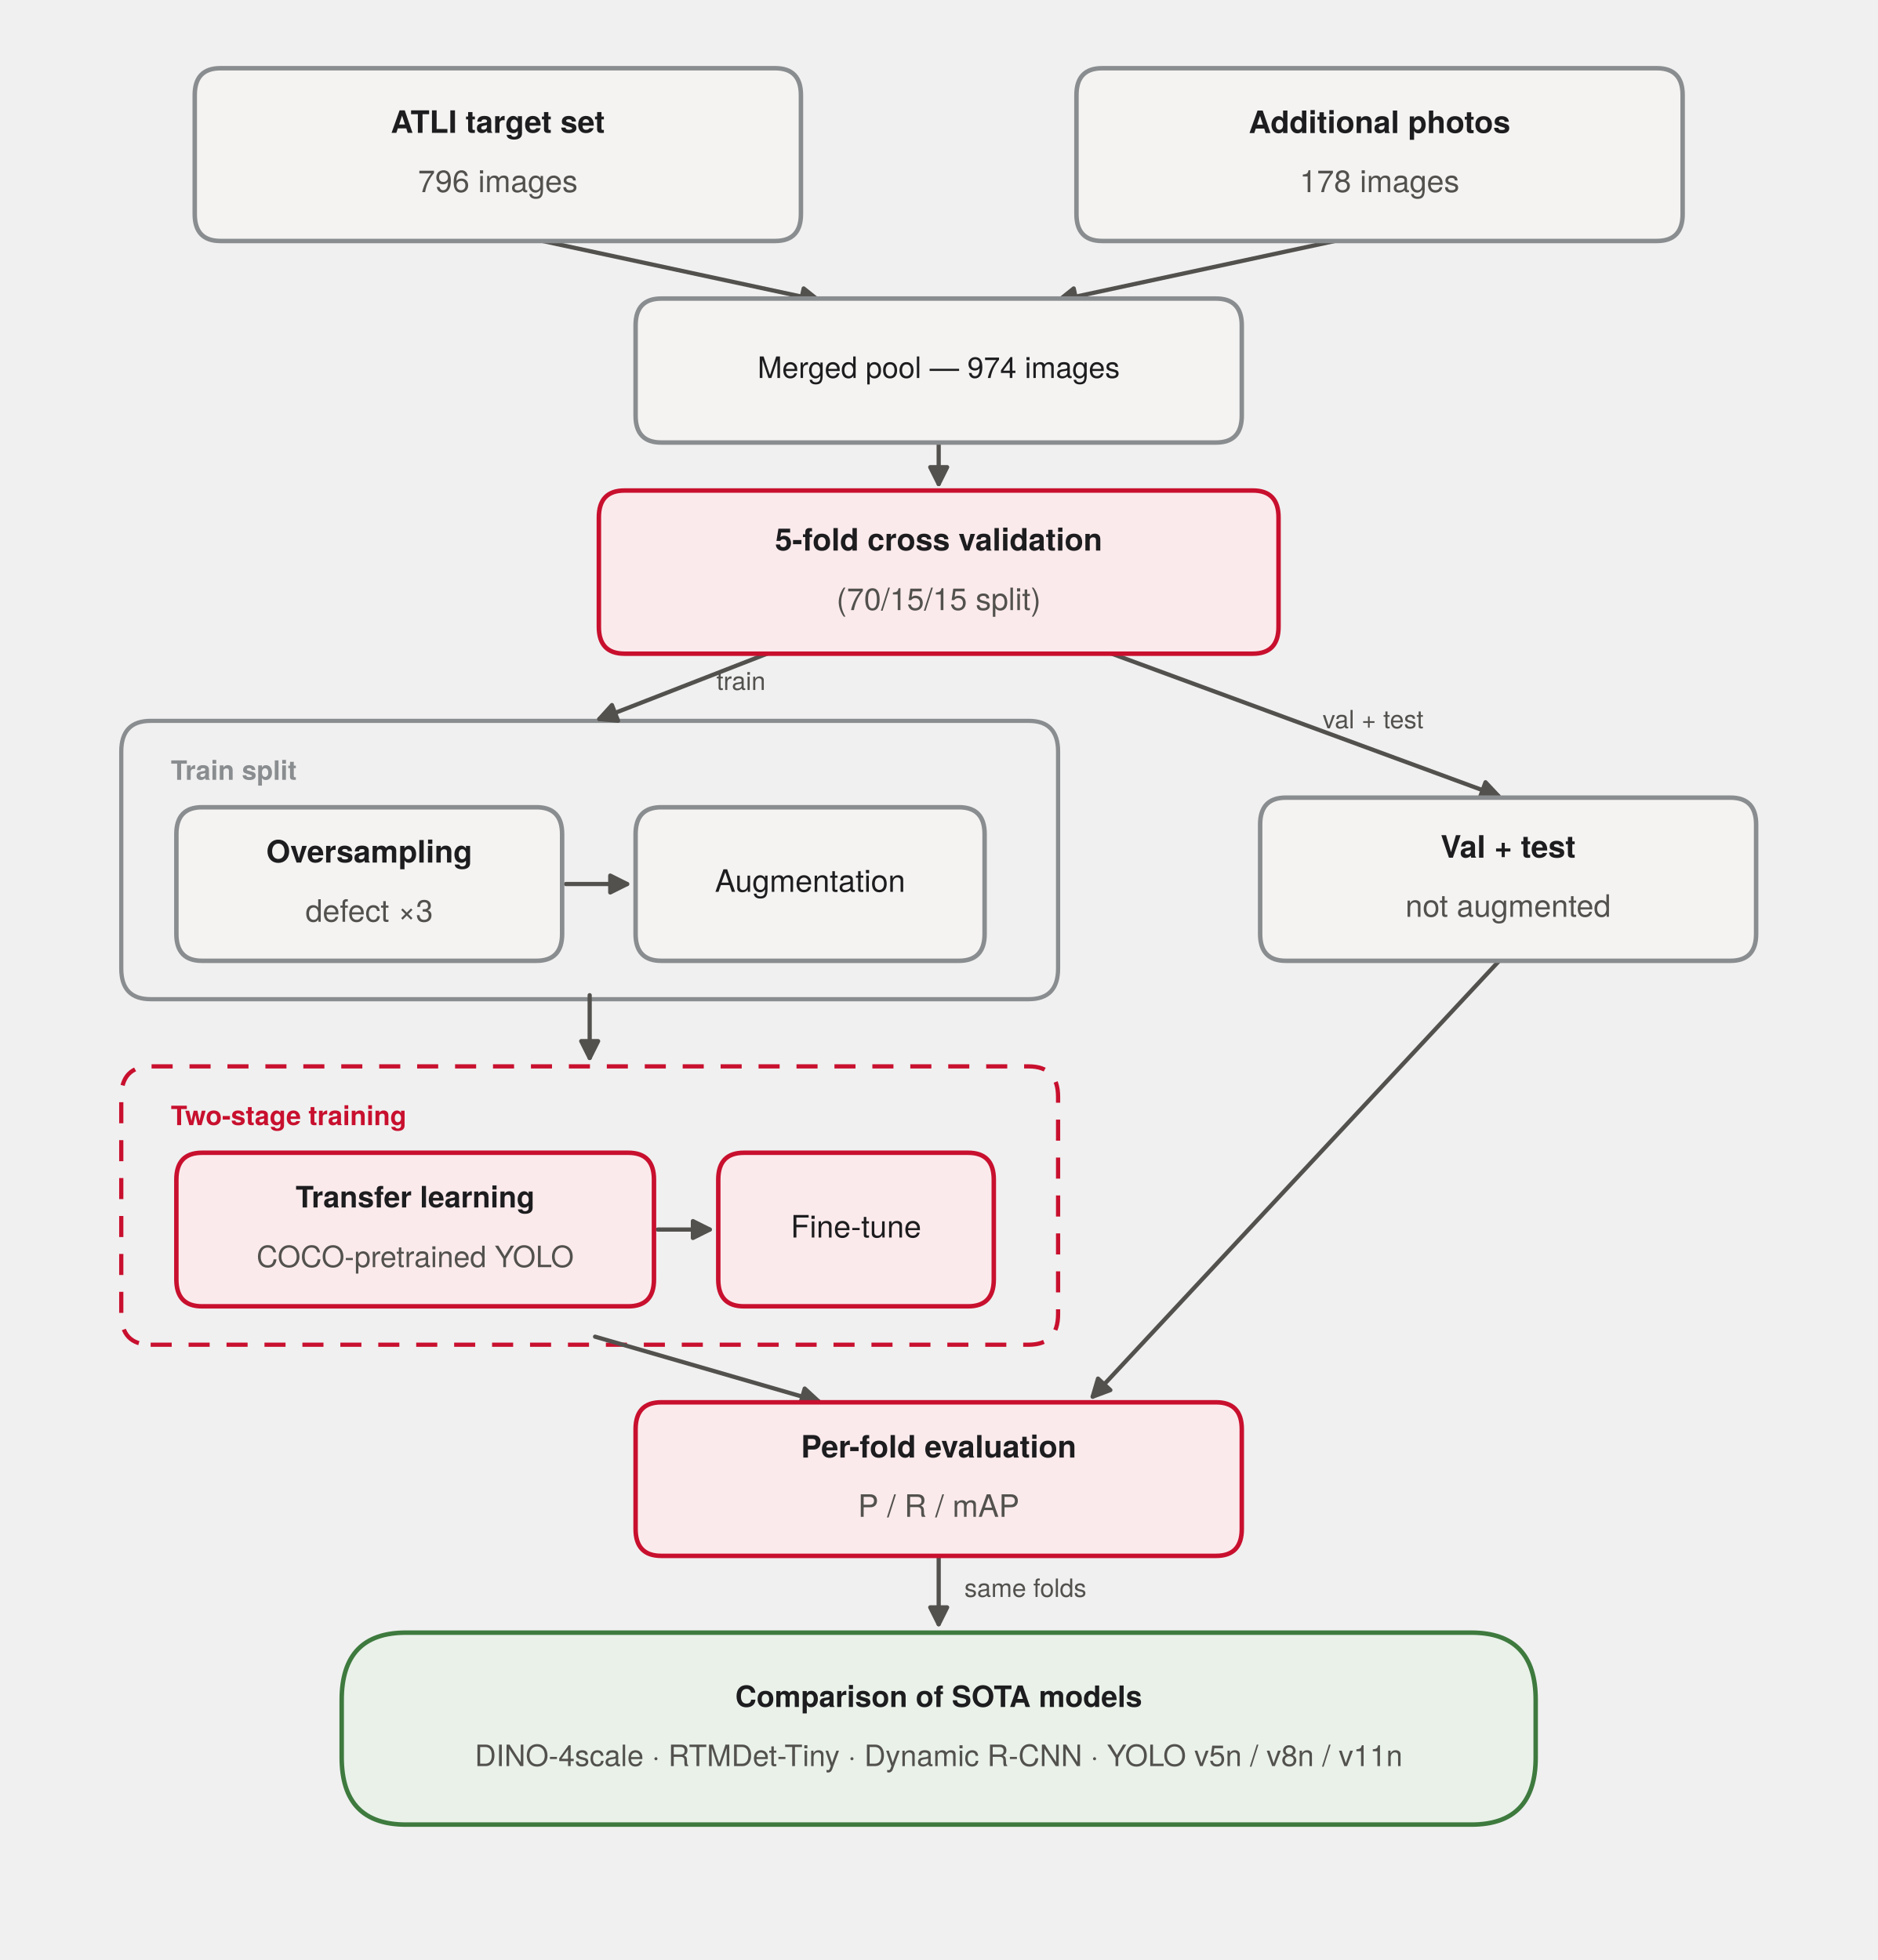
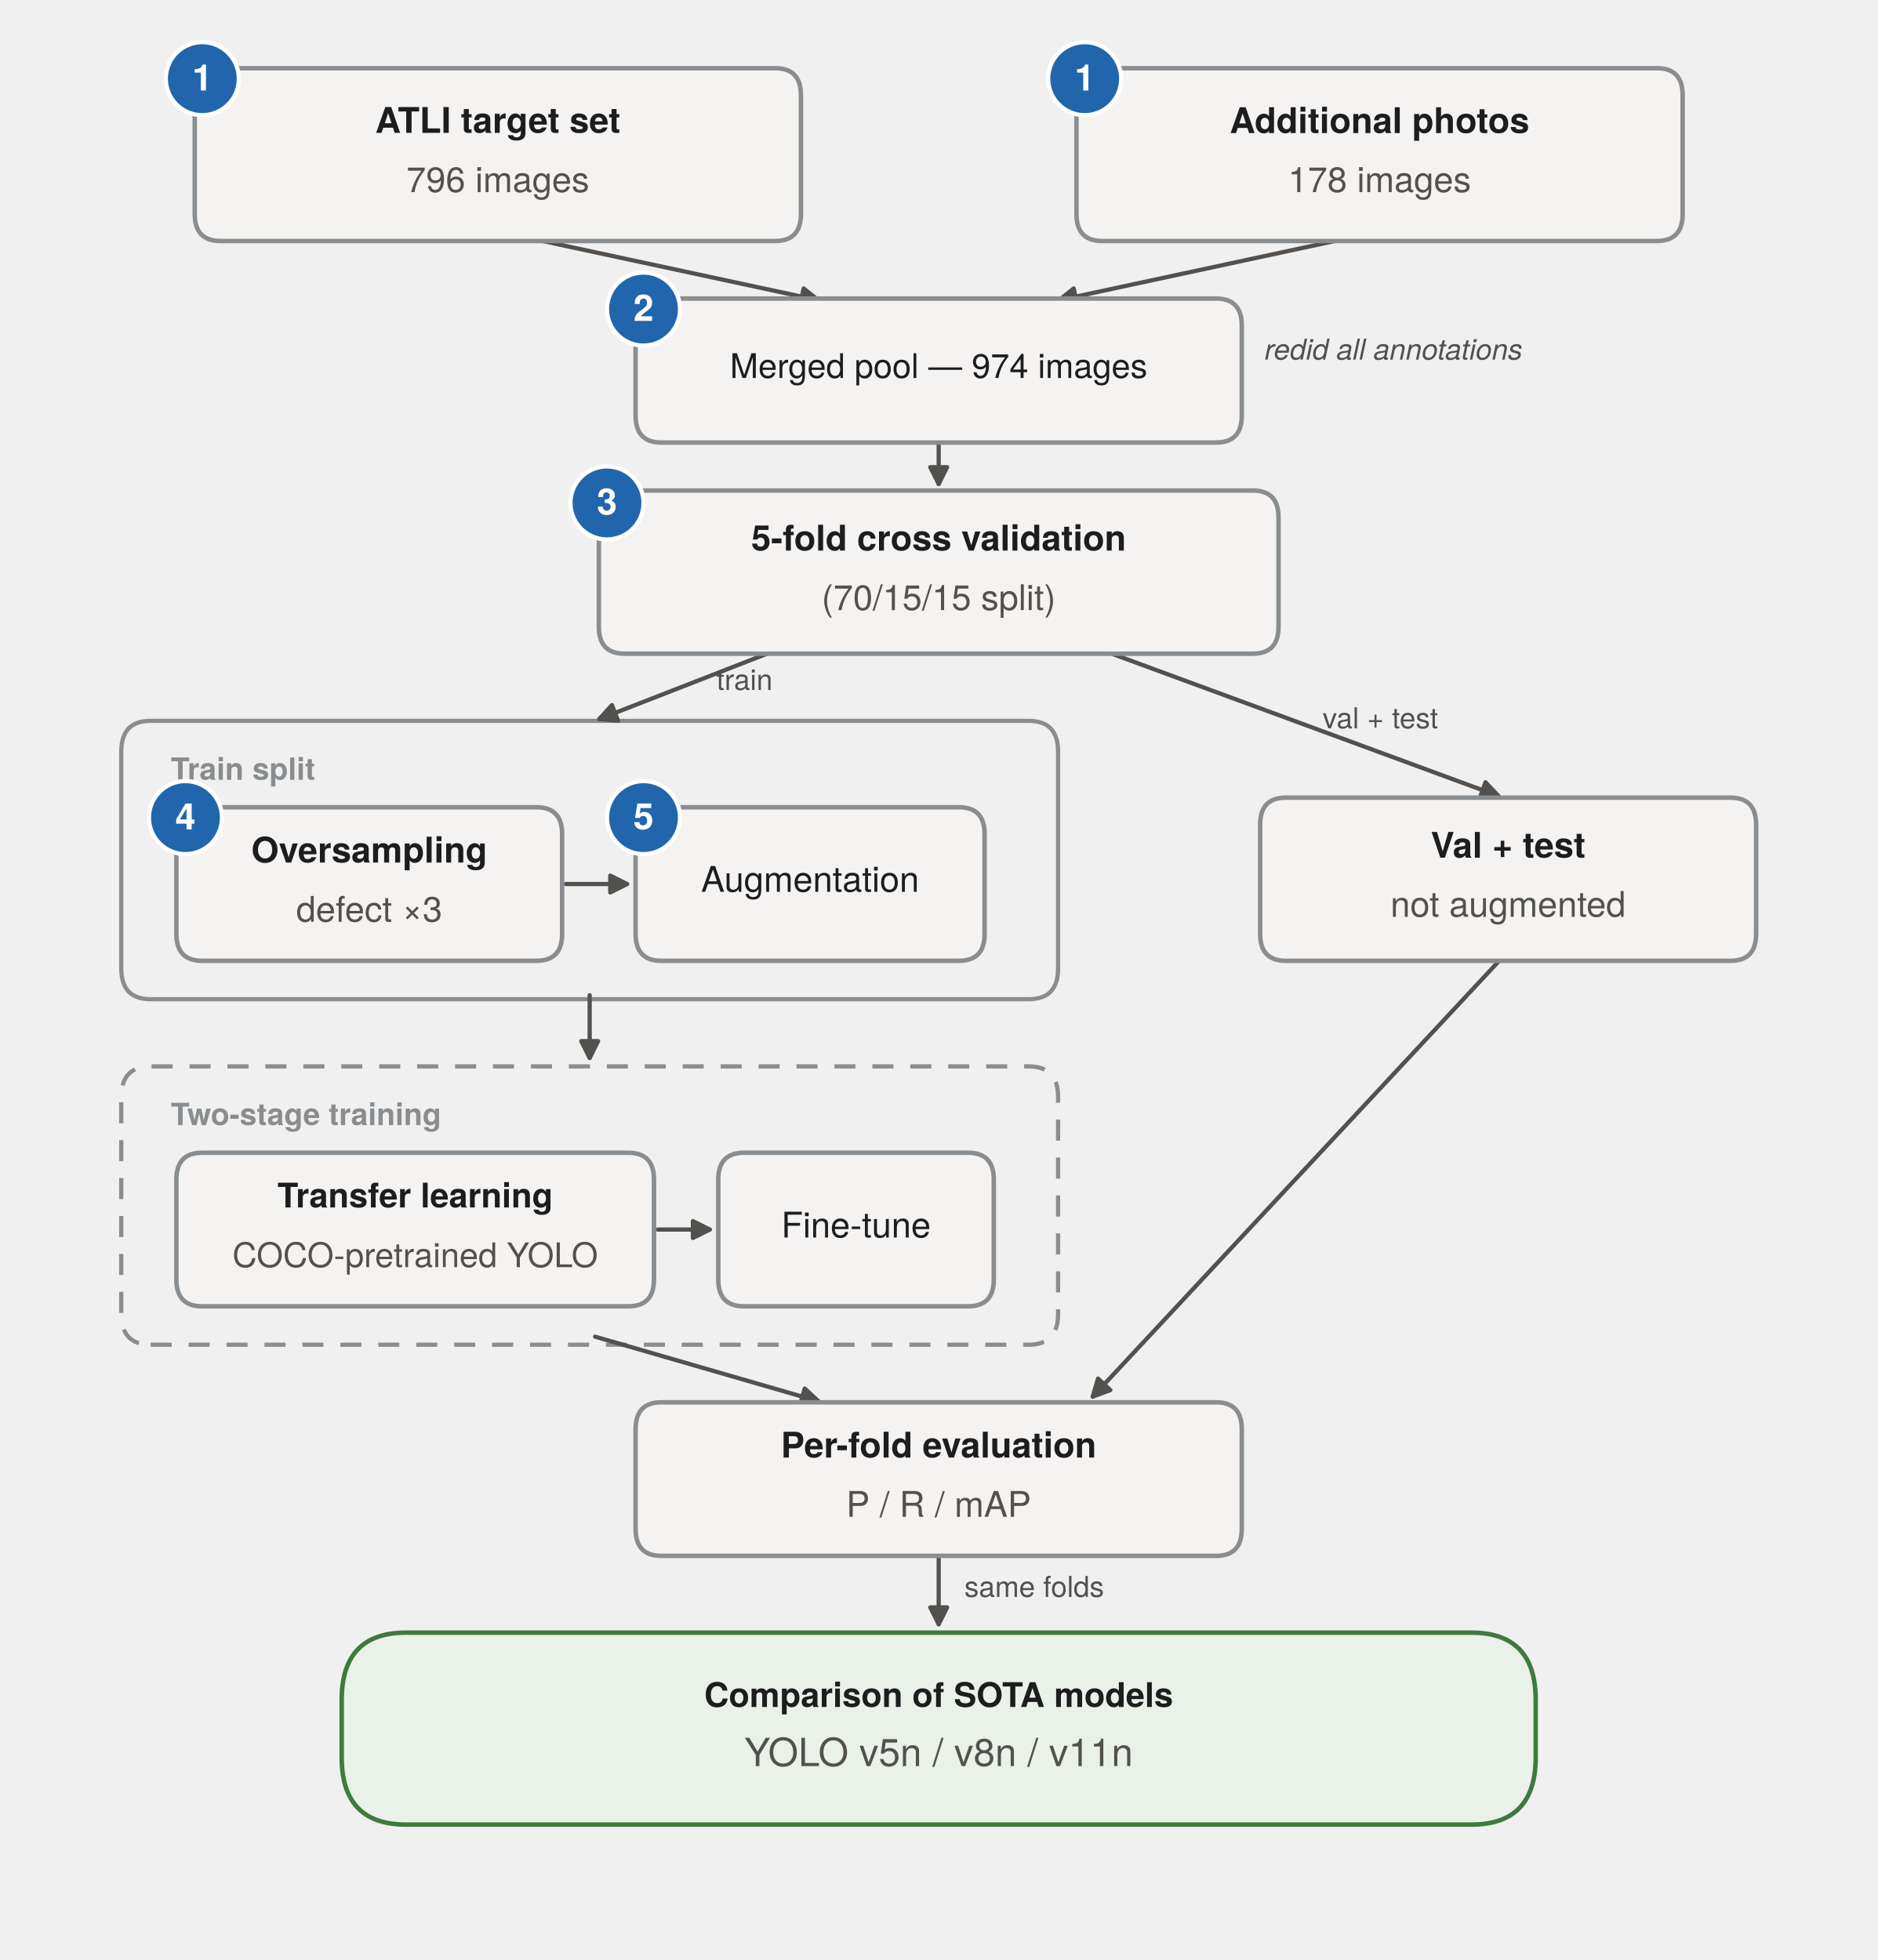
<svg xmlns="http://www.w3.org/2000/svg" width="668.08pt" height="697.6pt" viewBox="0 0 668.08 697.6" version="1.1">
  <defs>
    <style type="text/css">*{stroke-linejoin: round; stroke-linecap: butt}</style>
  </defs>
  <g id="figure_1">
    <g id="patch_1">
      <path d="M 0 697.6  L 668.08 697.6  L 668.08 0  L 0 0  L 0 697.6  z " style="fill: none; opacity: 0" />
    </g>
    <g id="axes_1">
      <g id="patch_2">
        <path d="M 179.114 82.772  Q 235.99 94.992 291.227 106.859  " clip-path="url(#p7f52836256)" style="fill: none; stroke: #52514e; stroke-width: 1.5; stroke-linecap: round" />
        <path d="M 285.991 102.665  L 291.227 106.859  L 284.731 108.531  L 285.991 102.665  z " clip-path="url(#p7f52836256)" style="fill: #52514e; stroke: #52514e; stroke-width: 1.5; stroke-linecap: round" />
      </g>
      <g id="patch_3">
        <path d="M 488.966 82.772  Q 432.09 94.992 376.853 106.859  " clip-path="url(#p7f52836256)" style="fill: none; stroke: #52514e; stroke-width: 1.5; stroke-linecap: round" />
        <path d="M 383.349 108.531  L 376.853 106.859  L 382.089 102.665  L 383.349 108.531  z " clip-path="url(#p7f52836256)" style="fill: #52514e; stroke: #52514e; stroke-width: 1.5; stroke-linecap: round" />
      </g>
      <g id="patch_4">
        <path d="M 334.04 156.087  Q 334.04 165.017 334.04 172.271  " clip-path="url(#p7f52836256)" style="fill: none; stroke: #52514e; stroke-width: 1.5; stroke-linecap: round" />
        <path d="M 337.04 166.271  L 334.04 172.271  L 331.04 166.271  L 337.04 166.271  z " clip-path="url(#p7f52836256)" style="fill: #52514e; stroke: #52514e; stroke-width: 1.5; stroke-linecap: round" />
      </g>
      <g id="patch_5">
        <path d="M 53.611 355.632  L 366.07 355.632  Q 376.529 355.632 376.529 344.701  L 376.529 267.499  Q 376.529 256.568 366.07 256.568  L 53.611 256.568  Q 43.152 256.568 43.152 267.499  L 43.152 344.701  Q 43.152 355.632 53.611 355.632  L 53.611 355.632  z " clip-path="url(#p7f52836256)" style="fill: none; stroke: #8a8d8f; stroke-width: 1.5; stroke-linejoin: miter" />
      </g>
      <g id="patch_6">
        <path d="M 201.383 314.64  Q 213.111 314.64 223.162 314.64  " clip-path="url(#p7f52836256)" style="fill: none; stroke: #52514e; stroke-width: 1.5; stroke-linecap: round" />
        <path d="M 217.162 311.64  L 223.162 314.64  L 217.162 317.64  L 217.162 311.64  z " clip-path="url(#p7f52836256)" style="fill: #52514e; stroke: #52514e; stroke-width: 1.5; stroke-linecap: round" />
      </g>
      <g id="patch_7">
        <path d="M 279.88 229.967  Q 245.79 243.247 213.263 255.918  " clip-path="url(#p7f52836256)" style="fill: none; stroke: #52514e; stroke-width: 1.5; stroke-linecap: round" />
        <path d="M 219.943 256.535  L 213.263 255.918  L 217.765 250.945  L 219.943 256.535  z " clip-path="url(#p7f52836256)" style="fill: #52514e; stroke: #52514e; stroke-width: 1.5; stroke-linecap: round" />
      </g>
      <g id="patch_8">
        <path d="M 388.211 229.931  Q 461.506 256.909 533.227 283.308  " clip-path="url(#p7f52836256)" style="fill: none; stroke: #52514e; stroke-width: 1.5; stroke-linecap: round" />
        <path d="M 528.632 278.42  L 533.227 283.308  L 526.56 284.051  L 528.632 278.42  z " clip-path="url(#p7f52836256)" style="fill: #52514e; stroke: #52514e; stroke-width: 1.5; stroke-linecap: round" />
      </g>
      <g id="patch_9">
-         <path d="M 53.611 478.608  L 366.07 478.608  Q 376.529 478.608 376.529 467.677  L 376.529 390.475  Q 376.529 379.544 366.07 379.544  L 53.611 379.544  Q 43.152 379.544 43.152 390.475  L 43.152 467.677  Q 43.152 478.608 53.611 478.608  L 53.611 478.608  z " clip-path="url(#p7f52836256)" style="fill: none; stroke-dasharray: 7.5,6; stroke-dashoffset: 0; stroke: #c8102e; stroke-width: 1.5; stroke-linejoin: miter" />
+         <path d="M 53.611 478.608  L 366.07 478.608  Q 376.529 478.608 376.529 467.677  L 376.529 390.475  Q 376.529 379.544 366.07 379.544  L 53.611 379.544  Q 43.152 379.544 43.152 390.475  L 43.152 467.677  Q 43.152 478.608 53.611 478.608  L 53.611 478.608  z " clip-path="url(#p7f52836256)" style="fill: none; stroke-dasharray: 7.5,6; stroke-dashoffset: 0; stroke: #8a8d8f; stroke-width: 1.5; stroke-linejoin: miter" />
      </g>
      <g id="patch_10">
        <path d="M 234.065 437.616  Q 244.158 437.616 252.574 437.616  " clip-path="url(#p7f52836256)" style="fill: none; stroke: #52514e; stroke-width: 1.5; stroke-linecap: round" />
        <path d="M 246.574 434.616  L 252.574 437.616  L 246.574 440.616  L 246.574 434.616  z " clip-path="url(#p7f52836256)" style="fill: #52514e; stroke: #52514e; stroke-width: 1.5; stroke-linecap: round" />
      </g>
      <g id="patch_11">
        <path d="M 209.841 354.216  Q 209.841 366.223 209.841 376.553  " clip-path="url(#p7f52836256)" style="fill: none; stroke: #52514e; stroke-width: 1.5; stroke-linecap: round" />
        <path d="M 212.841 370.553  L 209.841 376.553  L 206.841 370.553  L 212.841 370.553  z " clip-path="url(#p7f52836256)" style="fill: #52514e; stroke: #52514e; stroke-width: 1.5; stroke-linecap: round" />
      </g>
      <g id="patch_12">
        <path d="M 211.762 475.748  Q 252.331 487.49 291.29 498.766  " clip-path="url(#p7f52836256)" style="fill: none; stroke: #52514e; stroke-width: 1.5; stroke-linecap: round" />
        <path d="M 286.36 494.216  L 291.29 498.766  L 284.692 499.979  L 286.36 494.216  z " clip-path="url(#p7f52836256)" style="fill: #52514e; stroke: #52514e; stroke-width: 1.5; stroke-linecap: round" />
      </g>
      <g id="patch_13">
        <path d="M 535.316 340.016  Q 461.506 419.171 388.84 497.1  " clip-path="url(#p7f52836256)" style="fill: none; stroke: #52514e; stroke-width: 1.5; stroke-linecap: round" />
        <path d="M 395.126 494.758  L 388.84 497.1  L 390.738 490.666  L 395.126 494.758  z " clip-path="url(#p7f52836256)" style="fill: #52514e; stroke: #52514e; stroke-width: 1.5; stroke-linecap: round" />
      </g>
      <g id="patch_14">
        <path d="M 334.04 552.343  Q 334.04 566.056 334.04 578.093  " clip-path="url(#p7f52836256)" style="fill: none; stroke: #52514e; stroke-width: 1.5; stroke-linecap: round" />
        <path d="M 337.04 572.093  L 334.04 578.093  L 331.04 572.093  L 337.04 572.093  z " clip-path="url(#p7f52836256)" style="fill: #52514e; stroke: #52514e; stroke-width: 1.5; stroke-linecap: round" />
      </g>
      <g id="patch_15">
        <path d="M 78.451 85.768  L 275.862 85.768  Q 285.014 85.768 285.014 76.203  L 285.014 33.845  Q 285.014 24.28 275.862 24.28  L 78.451 24.28  Q 69.3 24.28 69.3 33.845  L 69.3 76.203  Q 69.3 85.768 78.451 85.768  z " clip-path="url(#p7f52836256)" style="fill: #f4f3f2; stroke: #8a8d8f; stroke-width: 1.6; stroke-linejoin: miter" />
      </g>
      <g id="patch_16">
        <path d="M 392.218 85.768  L 589.629 85.768  Q 598.78 85.768 598.78 76.203  L 598.78 33.845  Q 598.78 24.28 589.629 24.28  L 392.218 24.28  Q 383.066 24.28 383.066 33.845  L 383.066 76.203  Q 383.066 85.768 392.218 85.768  z " clip-path="url(#p7f52836256)" style="fill: #f4f3f2; stroke: #8a8d8f; stroke-width: 1.6; stroke-linejoin: miter" />
      </g>
      <g id="patch_17">
        <path d="M 235.334 157.504  L 432.746 157.504  Q 441.897 157.504 441.897 147.939  L 441.897 115.829  Q 441.897 106.264 432.746 106.264  L 235.334 106.264  Q 226.183 106.264 226.183 115.829  L 226.183 147.939  Q 226.183 157.504 235.334 157.504  z " clip-path="url(#p7f52836256)" style="fill: #f4f3f2; stroke: #8a8d8f; stroke-width: 1.6; stroke-linejoin: miter" />
      </g>
      <g id="patch_18">
-         <path d="M 222.261 232.656  L 445.819 232.656  Q 454.971 232.656 454.971 223.091  L 454.971 184.149  Q 454.971 174.584 445.819 174.584  L 222.261 174.584  Q 213.109 174.584 213.109 184.149  L 213.109 223.091  Q 213.109 232.656 222.261 232.656  z " clip-path="url(#p7f52836256)" style="fill: #fbeaec; stroke: #c8102e; stroke-width: 1.6; stroke-linejoin: miter" />
+         <path d="M 222.261 232.656  L 445.819 232.656  Q 454.971 232.656 454.971 223.091  L 454.971 184.149  Q 454.971 174.584 445.819 174.584  L 222.261 174.584  Q 213.109 174.584 213.109 184.149  L 213.109 223.091  Q 213.109 232.656 222.261 232.656  z " clip-path="url(#p7f52836256)" style="fill: #f4f3f2; stroke: #8a8d8f; stroke-width: 1.6; stroke-linejoin: miter" />
      </g>
      <g id="patch_19">
        <path d="M 71.914 341.968  L 190.884 341.968  Q 200.036 341.968 200.036 332.403  L 200.036 296.877  Q 200.036 287.312 190.884 287.312  L 71.914 287.312  Q 62.763 287.312 62.763 296.877  L 62.763 332.403  Q 62.763 341.968 71.914 341.968  z " clip-path="url(#p7f52836256)" style="fill: #f4f3f2; stroke: #8a8d8f; stroke-width: 1.6; stroke-linejoin: miter" />
      </g>
      <g id="patch_20">
        <path d="M 235.334 341.968  L 341.23 341.968  Q 350.382 341.968 350.382 332.403  L 350.382 296.877  Q 350.382 287.312 341.23 287.312  L 235.334 287.312  Q 226.183 287.312 226.183 296.877  L 226.183 332.403  Q 226.183 341.968 235.334 341.968  z " clip-path="url(#p7f52836256)" style="fill: #f4f3f2; stroke: #8a8d8f; stroke-width: 1.6; stroke-linejoin: miter" />
      </g>
      <g id="patch_21">
        <path d="M 457.586 341.968  L 615.776 341.968  Q 624.928 341.968 624.928 332.403  L 624.928 293.461  Q 624.928 283.896 615.776 283.896  L 457.586 283.896  Q 448.434 283.896 448.434 293.461  L 448.434 332.403  Q 448.434 341.968 457.586 341.968  z " clip-path="url(#p7f52836256)" style="fill: #f4f3f2; stroke: #8a8d8f; stroke-width: 1.6; stroke-linejoin: miter" />
      </g>
      <g id="patch_22">
-         <path d="M 71.914 464.944  L 223.568 464.944  Q 232.72 464.944 232.72 455.379  L 232.72 419.853  Q 232.72 410.288 223.568 410.288  L 71.914 410.288  Q 62.763 410.288 62.763 419.853  L 62.763 455.379  Q 62.763 464.944 71.914 464.944  z " clip-path="url(#p7f52836256)" style="fill: #fbeaec; stroke: #c8102e; stroke-width: 1.6; stroke-linejoin: miter" />
+         <path d="M 71.914 464.944  L 223.568 464.944  Q 232.72 464.944 232.72 455.379  L 232.72 419.853  Q 232.72 410.288 223.568 410.288  L 71.914 410.288  Q 62.763 410.288 62.763 419.853  L 62.763 455.379  Q 62.763 464.944 71.914 464.944  z " clip-path="url(#p7f52836256)" style="fill: #f4f3f2; stroke: #8a8d8f; stroke-width: 1.6; stroke-linejoin: miter" />
      </g>
      <g id="patch_23">
-         <path d="M 264.75 464.944  L 344.499 464.944  Q 353.65 464.944 353.65 455.379  L 353.65 419.853  Q 353.65 410.288 344.499 410.288  L 264.75 410.288  Q 255.598 410.288 255.598 419.853  L 255.598 455.379  Q 255.598 464.944 264.75 464.944  z " clip-path="url(#p7f52836256)" style="fill: #fbeaec; stroke: #c8102e; stroke-width: 1.6; stroke-linejoin: miter" />
+         <path d="M 264.75 464.944  L 344.499 464.944  Q 353.65 464.944 353.65 455.379  L 353.65 419.853  Q 353.65 410.288 344.499 410.288  L 264.75 410.288  Q 255.598 410.288 255.598 419.853  L 255.598 455.379  Q 255.598 464.944 264.75 464.944  z " clip-path="url(#p7f52836256)" style="fill: #f4f3f2; stroke: #8a8d8f; stroke-width: 1.6; stroke-linejoin: miter" />
      </g>
      <g id="patch_24">
-         <path d="M 235.334 553.76  L 432.746 553.76  Q 441.897 553.76 441.897 544.195  L 441.897 508.669  Q 441.897 499.104 432.746 499.104  L 235.334 499.104  Q 226.183 499.104 226.183 508.669  L 226.183 544.195  Q 226.183 553.76 235.334 553.76  z " clip-path="url(#p7f52836256)" style="fill: #fbeaec; stroke: #c8102e; stroke-width: 1.6; stroke-linejoin: miter" />
+         <path d="M 235.334 553.76  L 432.746 553.76  Q 441.897 553.76 441.897 544.195  L 441.897 508.669  Q 441.897 499.104 432.746 499.104  L 235.334 499.104  Q 226.183 499.104 226.183 508.669  L 226.183 544.195  Q 226.183 553.76 235.334 553.76  z " clip-path="url(#p7f52836256)" style="fill: #f4f3f2; stroke: #8a8d8f; stroke-width: 1.6; stroke-linejoin: miter" />
      </g>
      <g id="patch_25">
        <path d="M 144.473 649.408  L 523.607 649.408  Q 546.486 649.408 546.486 625.496  L 546.486 605  Q 546.486 581.088 523.607 581.088  L 144.473 581.088  Q 121.594 581.088 121.594 605  L 121.594 625.496  Q 121.594 649.408 144.473 649.408  z " clip-path="url(#p7f52836256)" style="fill: #e9f1e9; stroke: #3e7a3e; stroke-width: 1.6; stroke-linejoin: miter" />
      </g>
      <g id="text_1">
-         <text style="fill: #1d1d1f; font: 700 11px 'Helvetica Neue'; text-anchor: middle" x="177.157" y="47.289" transform="rotate(-0, 177.1568, 47.28924)">ATLI target set</text>
+         <text style="fill: #1d1d1f; font: 700 12.6px 'Helvetica Neue'; text-anchor: middle" x="177.157" y="47.289" transform="rotate(-0, 177.1568, 47.28924)">ATLI target set</text>
      </g>
      <g id="text_2">
-         <text style="fill: #52514e; font: 11px 'Helvetica Neue'; text-anchor: middle" x="177.157" y="68.391" transform="rotate(-0, 177.1568, 68.3911)">796 images</text>
+         <text style="fill: #52514e; font: 12.6px 'Helvetica Neue'; text-anchor: middle" x="177.157" y="68.391" transform="rotate(-0, 177.1568, 68.3911)">796 images</text>
      </g>
      <g id="text_3">
-         <text style="fill: #1d1d1f; font: 700 11px 'Helvetica Neue'; text-anchor: middle" x="490.923" y="47.367" transform="rotate(-0, 490.9232, 47.36659)">Additional photos</text>
+         <text style="fill: #1d1d1f; font: 700 12.6px 'Helvetica Neue'; text-anchor: middle" x="490.923" y="47.367" transform="rotate(-0, 490.9232, 47.36659)">Additional photos</text>
      </g>
      <g id="text_4">
-         <text style="fill: #52514e; font: 11px 'Helvetica Neue'; text-anchor: middle" x="490.923" y="68.391" transform="rotate(-0, 490.9232, 68.3911)">178 images</text>
+         <text style="fill: #52514e; font: 12.6px 'Helvetica Neue'; text-anchor: middle" x="490.923" y="68.391" transform="rotate(-0, 490.9232, 68.3911)">178 images</text>
      </g>
      <g id="text_5">
-         <text style="fill: #1d1d1f; font: 10.5px 'Helvetica Neue'; text-anchor: middle" x="334.04" y="134.535" transform="rotate(-0, 334.04, 134.5352)">Merged pool — 974 images</text>
+         <text style="fill: #1d1d1f; font: 12.1px 'Helvetica Neue'; text-anchor: middle" x="334.04" y="134.535" transform="rotate(-0, 334.04, 134.5352)">Merged pool — 974 images</text>
      </g>
      <g id="text_6">
-         <text style="fill: #1d1d1f; font: 700 11px 'Helvetica Neue'; text-anchor: middle" x="334.04" y="195.963" transform="rotate(-0, 334.04, 195.9626)">5-fold cross validation</text>
+         <text style="fill: #1d1d1f; font: 700 12.6px 'Helvetica Neue'; text-anchor: middle" x="334.04" y="195.963" transform="rotate(-0, 334.04, 195.9626)">5-fold cross validation</text>
      </g>
      <g id="text_7">
-         <text style="fill: #52514e; font: 11px 'Helvetica Neue'; text-anchor: middle" x="334.04" y="217.146" transform="rotate(-0, 334.04, 217.1461)">(70/15/15 split)</text>
+         <text style="fill: #52514e; font: 12.6px 'Helvetica Neue'; text-anchor: middle" x="334.04" y="217.146" transform="rotate(-0, 334.04, 217.1461)">(70/15/15 split)</text>
      </g>
      <g id="text_8">
-         <text style="fill: #8a8d8f; font: 700 9.5px 'Helvetica Neue'; text-anchor: start" x="60.802" y="277.547" transform="rotate(-0, 60.80176, 277.5467)">Train split</text>
+         <text style="fill: #8a8d8f; font: 700 10.9px 'Helvetica Neue'; text-anchor: start" x="60.802" y="277.547" transform="rotate(-0, 60.80176, 277.5467)">Train split</text>
      </g>
      <g id="text_9">
-         <text style="fill: #1d1d1f; font: 700 11px 'Helvetica Neue'; text-anchor: middle" x="131.399" y="306.998" transform="rotate(-0, 131.3992, 306.9981)">Oversampling</text>
+         <text style="fill: #1d1d1f; font: 700 12.6px 'Helvetica Neue'; text-anchor: middle" x="131.399" y="306.998" transform="rotate(-0, 131.3992, 306.9981)">Oversampling</text>
      </g>
      <g id="text_10">
-         <text style="fill: #52514e; font: 11px 'Helvetica Neue'; text-anchor: middle" x="131.399" y="328.073" transform="rotate(-0, 131.3992, 328.0733)">defect ×3</text>
+         <text style="fill: #52514e; font: 12.6px 'Helvetica Neue'; text-anchor: middle" x="131.399" y="328.073" transform="rotate(-0, 131.3992, 328.0733)">defect ×3</text>
      </g>
      <g id="text_11">
-         <text style="fill: #1d1d1f; font: 11px 'Helvetica Neue'; text-anchor: middle" x="288.282" y="317.418" transform="rotate(-0, 288.2824, 317.4175)">Augmentation</text>
+         <text style="fill: #1d1d1f; font: 12.6px 'Helvetica Neue'; text-anchor: middle" x="288.282" y="317.418" transform="rotate(-0, 288.2824, 317.4175)">Augmentation</text>
      </g>
      <g id="text_12">
-         <text style="fill: #1d1d1f; font: 700 11px 'Helvetica Neue'; text-anchor: middle" x="536.681" y="305.275" transform="rotate(-0, 536.6808, 305.2746)">Val + test</text>
+         <text style="fill: #1d1d1f; font: 700 12.6px 'Helvetica Neue'; text-anchor: middle" x="536.681" y="305.275" transform="rotate(-0, 536.6808, 305.2746)">Val + test</text>
      </g>
      <g id="text_13">
-         <text style="fill: #52514e; font: 11px 'Helvetica Neue'; text-anchor: middle" x="536.681" y="326.299" transform="rotate(-0, 536.6808, 326.2991)">not augmented</text>
+         <text style="fill: #52514e; font: 12.6px 'Helvetica Neue'; text-anchor: middle" x="536.681" y="326.299" transform="rotate(-0, 536.6808, 326.2991)">not augmented</text>
      </g>
      <g id="text_14">
-         <text style="fill: #52514e; font: 9px 'Helvetica Neue'; text-anchor: start" x="254.945" y="245.572" transform="rotate(-0, 254.9447, 245.5722)">train</text>
+         <text style="fill: #52514e; font: 10.3px 'Helvetica Neue'; text-anchor: start" x="254.945" y="245.572" transform="rotate(-0, 254.9447, 245.5722)">train</text>
      </g>
      <g id="text_15">
-         <text style="fill: #52514e; font: 9px 'Helvetica Neue'; text-anchor: start" x="470.659" y="259.236" transform="rotate(-0, 470.6591, 259.2362)"> val + test</text>
+         <text style="fill: #52514e; font: 10.3px 'Helvetica Neue'; text-anchor: start" x="470.659" y="259.236" transform="rotate(-0, 470.6591, 259.2362)"> val + test</text>
      </g>
      <g id="text_16">
-         <text style="fill: #c8102e; font: 700 9.5px 'Helvetica Neue'; text-anchor: start" x="60.802" y="400.456" transform="rotate(-0, 60.80176, 400.4559)">Two-stage training</text>
+         <text style="fill: #8a8d8f; font: 700 10.9px 'Helvetica Neue'; text-anchor: start" x="60.802" y="400.456" transform="rotate(-0, 60.80176, 400.4559)">Two-stage training</text>
      </g>
      <g id="text_17">
-         <text style="fill: #1d1d1f; font: 700 10.5px 'Helvetica Neue'; text-anchor: middle" x="147.741" y="429.751" transform="rotate(-0, 147.7412, 429.7515)">Transfer learning</text>
+         <text style="fill: #1d1d1f; font: 700 12.1px 'Helvetica Neue'; text-anchor: middle" x="147.741" y="429.751" transform="rotate(-0, 147.7412, 429.7515)">Transfer learning</text>
      </g>
      <g id="text_18">
-         <text style="fill: #52514e; font: 10.5px 'Helvetica Neue'; text-anchor: middle" x="147.741" y="451.009" transform="rotate(-0, 147.7412, 451.0086)">COCO-pretrained YOLO</text>
+         <text style="fill: #52514e; font: 12.1px 'Helvetica Neue'; text-anchor: middle" x="147.741" y="451.009" transform="rotate(-0, 147.7412, 451.0086)">COCO-pretrained YOLO</text>
      </g>
      <g id="text_19">
-         <text style="fill: #1d1d1f; font: 11px 'Helvetica Neue'; text-anchor: middle" x="304.624" y="440.46" transform="rotate(-0, 304.6244, 440.4597)">Fine-tune</text>
+         <text style="fill: #1d1d1f; font: 12.6px 'Helvetica Neue'; text-anchor: middle" x="304.624" y="440.46" transform="rotate(-0, 304.6244, 440.4597)">Fine-tune</text>
      </g>
      <g id="text_20">
-         <text style="fill: #1d1d1f; font: 700 11px 'Helvetica Neue'; text-anchor: middle" x="334.04" y="518.775" transform="rotate(-0, 334.04, 518.7746)">Per-fold evaluation</text>
+         <text style="fill: #1d1d1f; font: 700 12.6px 'Helvetica Neue'; text-anchor: middle" x="334.04" y="518.775" transform="rotate(-0, 334.04, 518.7746)">Per-fold evaluation</text>
      </g>
      <g id="text_21">
-         <text style="fill: #52514e; font: 11px 'Helvetica Neue'; text-anchor: middle" x="334.04" y="539.865" transform="rotate(-0, 334.04, 539.8653)">P / R / mAP</text>
+         <text style="fill: #52514e; font: 12.6px 'Helvetica Neue'; text-anchor: middle" x="334.04" y="539.865" transform="rotate(-0, 334.04, 539.8653)">P / R / mAP</text>
      </g>
      <g id="text_22">
-         <text style="fill: #1d1d1f; font: 700 10.5px 'Helvetica Neue'; text-anchor: middle" x="334.04" y="607.546" transform="rotate(-0, 334.04, 607.5459)">Comparison of SOTA models</text>
+         <text style="fill: #1d1d1f; font: 700 12.1px 'Helvetica Neue'; text-anchor: middle" x="334.04" y="607.546" transform="rotate(-0, 334.04, 607.5459)">Comparison of SOTA models</text>
      </g>
      <g id="text_23">
-         <text style="fill: #52514e; font: 10.5px 'Helvetica Neue'; text-anchor: middle" x="334.04" y="628.588" transform="rotate(-0, 334.04, 628.5881)">DINO-4scale · RTMDet-Tiny · Dynamic R-CNN · YOLO v5n / v8n / v11n</text>
+         <text style="fill: #52514e; font: 13.8px 'Helvetica Neue'; text-anchor: middle" x="334.04" y="628.588" transform="rotate(-0, 334.04, 628.5881)">YOLO v5n / v8n / v11n</text>
      </g>
      <g id="text_24">
-         <text style="fill: #52514e; font: 9px 'Helvetica Neue'; text-anchor: start" x="343.192" y="568.384" transform="rotate(-0, 343.1915, 568.3842)">same folds</text>
+         <text style="fill: #52514e; font: 10.3px 'Helvetica Neue'; text-anchor: start" x="343.192" y="568.384" transform="rotate(-0, 343.1915, 568.3842)">same folds</text>
+       </g>
+       <g id="merged_pool_note">
+         <text x="450" y="128" style="fill: #52514e; font: italic 10.3px 'Helvetica Neue'; text-anchor: start">redid all annotations</text>
+       </g>
+       <g id="step_badges">
+         <circle cx="72" cy="28" r="13" style="fill: #2166ac; stroke: white; stroke-width: 1.5" />
+         <text x="72" y="32.2" style="fill: white; font: 700 13px 'Helvetica Neue'; text-anchor: middle">1</text>
+         <circle cx="386" cy="28" r="13" style="fill: #2166ac; stroke: white; stroke-width: 1.5" />
+         <text x="386" y="32.2" style="fill: white; font: 700 13px 'Helvetica Neue'; text-anchor: middle">1</text>
+         <circle cx="229" cy="110" r="13" style="fill: #2166ac; stroke: white; stroke-width: 1.5" />
+         <text x="229" y="114.2" style="fill: white; font: 700 13px 'Helvetica Neue'; text-anchor: middle">2</text>
+         <circle cx="216" cy="179" r="13" style="fill: #2166ac; stroke: white; stroke-width: 1.5" />
+         <text x="216" y="183.2" style="fill: white; font: 700 13px 'Helvetica Neue'; text-anchor: middle">3</text>
+         <circle cx="66" cy="291" r="13" style="fill: #2166ac; stroke: white; stroke-width: 1.5" />
+         <text x="66" y="295.2" style="fill: white; font: 700 13px 'Helvetica Neue'; text-anchor: middle">4</text>
+         <circle cx="229" cy="291" r="13" style="fill: #2166ac; stroke: white; stroke-width: 1.5" />
+         <text x="229" y="295.2" style="fill: white; font: 700 13px 'Helvetica Neue'; text-anchor: middle">5</text>
      </g>
    </g>
  </g>
  <defs>
    <clipPath id="p7f52836256">
      <rect x="7.2" y="7.2" width="653.68" height="683.2" />
    </clipPath>
  </defs>
</svg>
